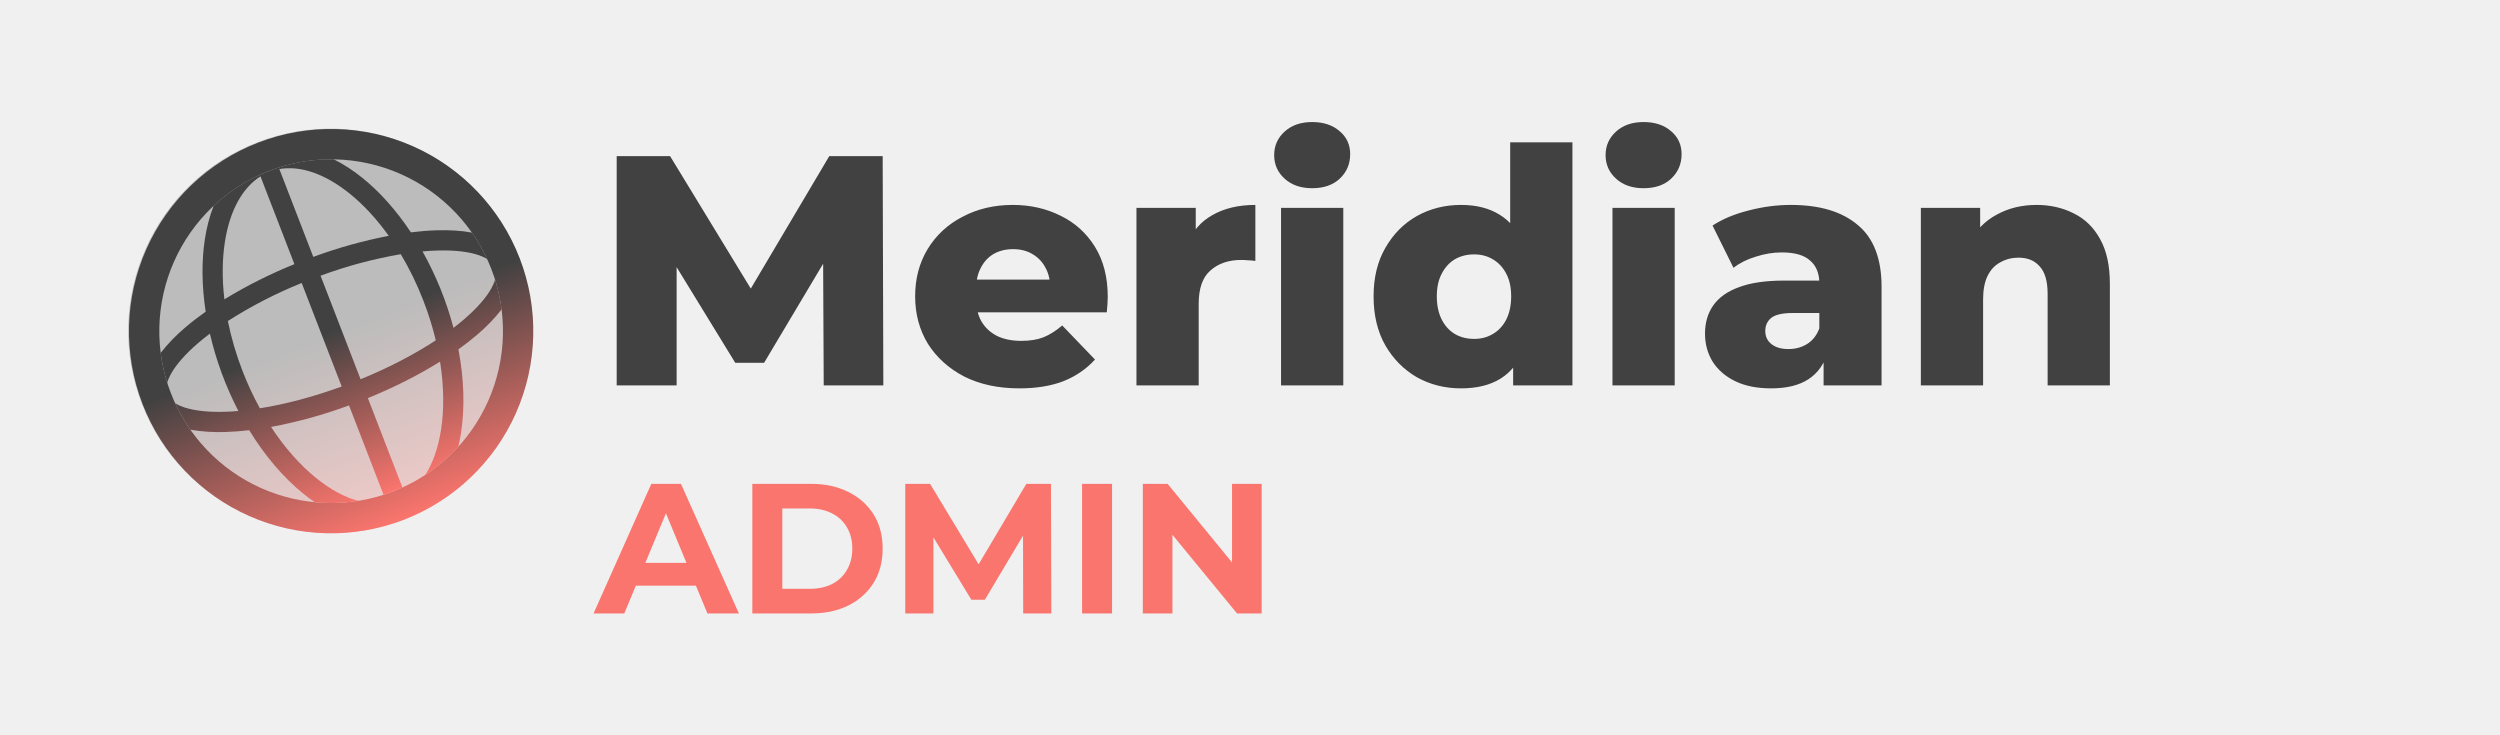
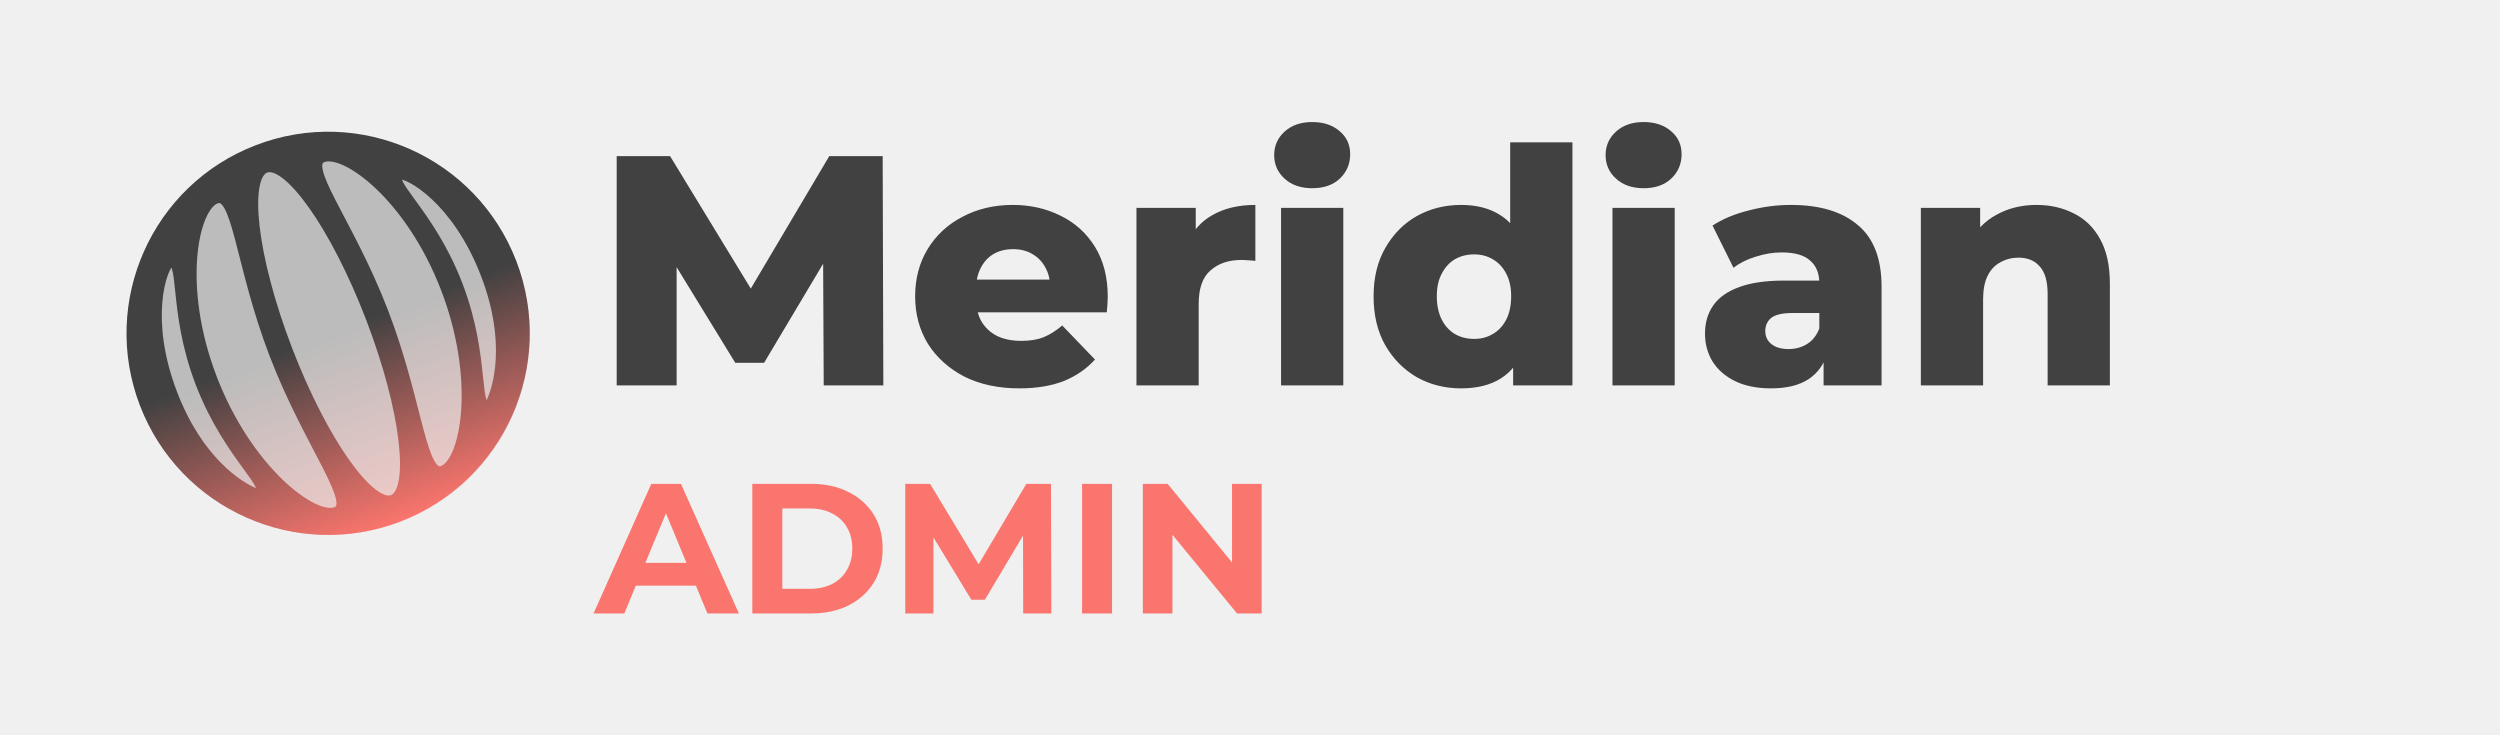
<svg xmlns="http://www.w3.org/2000/svg" width="480" height="141" viewBox="0 0 480 141" fill="none">
  <path d="M113.965 117.779L125.055 92.899H130.742L141.866 117.779H135.824L126.725 95.814H129L119.865 117.779H113.965ZM119.51 112.448L121.038 108.076H133.834L135.398 112.448H119.51ZM144.448 117.779V92.899H155.75C158.452 92.899 160.833 93.421 162.894 94.463C164.956 95.482 166.567 96.916 167.728 98.764C168.889 100.612 169.47 102.804 169.47 105.339C169.47 107.851 168.889 110.043 167.728 111.915C166.567 113.763 164.956 115.208 162.894 116.251C160.833 117.27 158.452 117.779 155.75 117.779H144.448ZM150.206 113.052H155.466C157.125 113.052 158.558 112.744 159.767 112.128C160.999 111.488 161.947 110.588 162.61 109.427C163.297 108.266 163.641 106.903 163.641 105.339C163.641 103.752 163.297 102.389 162.61 101.252C161.947 100.091 160.999 99.202 159.767 98.586C158.558 97.946 157.125 97.626 155.466 97.626H150.206V113.052ZM173.812 117.779V92.899H178.575L189.167 110.457H186.643L197.057 92.899H201.784L201.856 117.779H196.453L196.418 101.181H197.413L189.096 115.149H186.501L178.006 101.181H179.215V117.779H173.812ZM207.758 117.779V92.899H213.516V117.779H207.758ZM219.421 117.779V92.899H224.184L238.863 110.813H236.553V92.899H242.24V117.779H237.512L222.798 99.866H225.108V117.779H219.421Z" fill="#FA756D" />
  <path d="M118.403 74V29.973H128.655L146.894 59.911H141.485L159.222 29.973H169.474L169.6 74H158.153L158.027 47.395H159.977L146.706 69.66H141.171L127.523 47.395H129.913V74H118.403ZM195.708 74.566C191.682 74.566 188.16 73.811 185.141 72.302C182.164 70.75 179.837 68.654 178.16 66.012C176.525 63.329 175.707 60.289 175.707 56.892C175.707 53.496 176.504 50.477 178.097 47.836C179.732 45.152 181.975 43.076 184.827 41.609C187.678 40.099 190.886 39.345 194.45 39.345C197.804 39.345 200.865 40.036 203.632 41.42C206.4 42.762 208.601 44.754 210.237 47.395C211.872 50.037 212.689 53.245 212.689 57.018C212.689 57.438 212.668 57.92 212.627 58.465C212.585 59.01 212.543 59.513 212.501 59.974H185.519V53.685H206.148L201.62 55.446C201.662 53.894 201.368 52.553 200.739 51.42C200.152 50.288 199.314 49.408 198.223 48.779C197.175 48.15 195.938 47.836 194.513 47.836C193.087 47.836 191.829 48.15 190.739 48.779C189.691 49.408 188.873 50.309 188.286 51.483C187.699 52.615 187.405 53.957 187.405 55.509V57.333C187.405 59.01 187.741 60.456 188.412 61.672C189.125 62.889 190.131 63.832 191.431 64.503C192.731 65.132 194.282 65.446 196.085 65.446C197.762 65.446 199.188 65.216 200.362 64.754C201.578 64.251 202.773 63.496 203.947 62.49L210.237 69.031C208.601 70.834 206.589 72.218 204.199 73.182C201.809 74.105 198.978 74.566 195.708 74.566ZM218.199 74V39.911H229.583V49.848L227.885 47.018C228.891 44.46 230.527 42.552 232.791 41.294C235.055 39.995 237.802 39.345 241.03 39.345V50.1C240.485 50.016 240.003 49.974 239.584 49.974C239.206 49.932 238.787 49.911 238.326 49.911C235.894 49.911 233.923 50.582 232.414 51.924C230.904 53.224 230.149 55.362 230.149 58.339V74H218.199ZM245.962 74V39.911H257.912V74H245.962ZM251.937 36.137C249.756 36.137 247.995 35.529 246.654 34.313C245.312 33.097 244.641 31.587 244.641 29.785C244.641 27.981 245.312 26.472 246.654 25.256C247.995 24.04 249.756 23.432 251.937 23.432C254.117 23.432 255.878 24.019 257.22 25.193C258.562 26.325 259.233 27.793 259.233 29.596C259.233 31.483 258.562 33.055 257.22 34.313C255.92 35.529 254.159 36.137 251.937 36.137ZM280.521 74.566C277.418 74.566 274.588 73.853 272.03 72.428C269.515 70.96 267.502 68.926 265.992 66.327C264.483 63.685 263.728 60.54 263.728 56.892C263.728 53.286 264.483 50.184 265.992 47.584C267.502 44.942 269.515 42.909 272.03 41.483C274.588 40.057 277.418 39.345 280.521 39.345C283.456 39.345 285.93 39.974 287.943 41.231C289.998 42.489 291.549 44.418 292.597 47.018C293.645 49.617 294.17 52.909 294.17 56.892C294.17 60.96 293.666 64.293 292.66 66.893C291.654 69.493 290.144 71.421 288.132 72.679C286.119 73.937 283.582 74.566 280.521 74.566ZM283.037 65.069C284.379 65.069 285.574 64.754 286.622 64.125C287.712 63.496 288.572 62.574 289.201 61.358C289.83 60.1 290.144 58.612 290.144 56.892C290.144 55.173 289.83 53.727 289.201 52.553C288.572 51.337 287.712 50.414 286.622 49.785C285.574 49.156 284.379 48.842 283.037 48.842C281.653 48.842 280.416 49.156 279.326 49.785C278.278 50.414 277.439 51.337 276.81 52.553C276.181 53.727 275.867 55.173 275.867 56.892C275.867 58.612 276.181 60.1 276.81 61.358C277.439 62.574 278.278 63.496 279.326 64.125C280.416 64.754 281.653 65.069 283.037 65.069ZM290.522 74V68.151L290.585 56.892L289.956 45.634V27.331H301.906V74H290.522ZM309.594 74V39.911H321.544V74H309.594ZM315.569 36.137C313.389 36.137 311.628 35.529 310.286 34.313C308.944 33.097 308.273 31.587 308.273 29.785C308.273 27.981 308.944 26.472 310.286 25.256C311.628 24.04 313.389 23.432 315.569 23.432C317.75 23.432 319.511 24.019 320.853 25.193C322.194 26.325 322.865 27.793 322.865 29.596C322.865 31.483 322.194 33.055 320.853 34.313C319.553 35.529 317.792 36.137 315.569 36.137ZM350.129 74V67.648L349.311 66.075V54.377C349.311 52.49 348.724 51.043 347.55 50.037C346.418 48.989 344.594 48.464 342.078 48.464C340.443 48.464 338.787 48.737 337.11 49.282C335.432 49.785 334.007 50.498 332.833 51.42L328.807 43.307C330.736 42.049 333.042 41.085 335.726 40.414C338.451 39.701 341.156 39.345 343.839 39.345C349.374 39.345 353.651 40.623 356.67 43.181C359.731 45.697 361.261 49.659 361.261 55.068V74H350.129ZM340.066 74.566C337.34 74.566 335.034 74.105 333.147 73.182C331.26 72.26 329.814 71.002 328.807 69.409C327.843 67.815 327.361 66.033 327.361 64.062C327.361 61.966 327.885 60.163 328.933 58.654C330.023 57.102 331.68 55.928 333.902 55.131C336.124 54.293 338.996 53.873 342.519 53.873H350.569V60.1H344.154C342.225 60.1 340.862 60.415 340.066 61.044C339.311 61.672 338.934 62.511 338.934 63.559C338.934 64.608 339.332 65.446 340.129 66.075C340.925 66.704 342.015 67.019 343.399 67.019C344.699 67.019 345.873 66.704 346.921 66.075C348.011 65.404 348.808 64.398 349.311 63.056L350.947 67.459C350.318 69.807 349.081 71.589 347.236 72.805C345.433 73.979 343.043 74.566 340.066 74.566ZM391.007 39.345C393.648 39.345 396.038 39.89 398.177 40.98C400.315 42.028 401.992 43.663 403.208 45.886C404.466 48.108 405.095 50.98 405.095 54.502V74H393.145V56.452C393.145 54.02 392.642 52.259 391.636 51.169C390.671 50.037 389.308 49.471 387.547 49.471C386.289 49.471 385.136 49.764 384.088 50.351C383.04 50.896 382.222 51.756 381.635 52.93C381.048 54.104 380.755 55.635 380.755 57.521V74H368.804V39.911H380.189V49.596L377.987 46.766C379.287 44.292 381.069 42.447 383.333 41.231C385.598 39.974 388.155 39.345 391.007 39.345Z" fill="#414141" />
-   <g clip-path="url(#clip0_6713_2330)">
-     <rect x="13.244" y="41.312" width="77.627" height="77.627" rx="38.814" transform="rotate(-21.1323 13.2441 41.3125)" fill="url(#paint0_linear_6713_2330)" fill-opacity="0.3" />
-     <path fill-rule="evenodd" clip-rule="evenodd" d="M51.684 32.81C47.643 34.372 43.949 36.715 40.813 39.704C37.677 42.694 35.16 46.272 33.407 50.234C31.654 54.196 30.699 58.465 30.595 62.796C30.492 67.128 31.243 71.437 32.805 75.478C34.367 79.52 36.709 83.214 39.699 86.35C42.689 89.486 46.267 92.002 50.229 93.755C54.191 95.508 58.46 96.464 62.791 96.567C67.123 96.671 71.432 95.92 75.474 94.358C83.635 91.203 90.21 84.936 93.75 76.934C97.291 68.932 97.507 59.851 94.353 51.689C91.198 43.527 84.93 36.953 76.928 33.413C68.927 29.872 59.846 29.655 51.684 32.81ZM27.374 77.577C23.663 67.975 23.918 57.292 28.084 47.878C32.249 38.465 39.983 31.091 49.585 27.38C59.187 23.668 69.87 23.923 79.284 28.088C88.698 32.254 96.072 39.988 99.783 49.59C103.494 59.192 103.239 69.875 99.074 79.289C94.909 88.703 87.174 96.077 77.572 99.788C67.97 103.5 57.287 103.244 47.873 99.079C38.459 94.914 31.086 87.179 27.374 77.577Z" fill="url(#paint1_linear_6713_2330)" />
-     <path fill-rule="evenodd" clip-rule="evenodd" d="M41.023 39.493C44.112 36.596 47.733 34.326 51.686 32.807C55.633 31.272 59.84 30.517 64.074 30.584C65.969 31.52 67.833 32.741 69.614 34.179C72.947 36.87 76.107 40.41 78.89 44.609C80.633 44.392 82.29 44.261 83.86 44.217C86.318 44.145 88.602 44.281 90.615 44.659C91.719 46.235 92.687 47.922 93.52 49.72C93.001 49.413 92.449 49.163 91.875 48.977C89.944 48.322 87.273 48.002 83.973 48.1C83.06 48.125 82.112 48.182 81.127 48.273C83.714 52.898 85.712 57.83 87.073 62.951C87.785 62.407 88.455 61.864 89.083 61.322C91.592 59.175 93.353 57.142 94.342 55.359C94.675 54.75 94.914 54.198 95.059 53.702C95.652 55.593 96.07 57.493 96.313 59.402C94.917 61.184 93.34 62.816 91.608 64.273C90.45 65.259 89.251 66.194 88.013 67.077C89.111 72.802 89.263 78.277 88.519 83.089C88.38 83.996 88.204 84.897 87.99 85.789C86.14 87.821 84.023 89.641 81.663 91.181C83.104 88.911 84.143 85.984 84.683 82.494C85.287 78.615 85.24 74.162 84.489 69.436C80.462 71.95 75.766 74.345 70.632 76.439L77.264 93.597C76.085 94.135 74.876 94.603 73.641 94.998L67.01 77.839C62.147 79.637 57.14 81.02 52.044 81.972C54.664 85.98 57.626 89.302 60.684 91.77C63.431 93.99 66.168 95.457 68.761 96.168C66.014 96.608 63.222 96.697 60.452 96.432C59.694 95.916 58.958 95.368 58.245 94.79C54.458 91.73 50.889 87.576 47.85 82.601C46.339 82.78 44.821 82.895 43.301 82.945C41.039 83.032 38.774 82.884 36.542 82.504C35.426 80.906 34.455 79.212 33.641 77.441C34.079 77.711 34.627 77.959 35.285 78.185C37.216 78.84 39.888 79.16 43.188 79.062C44.017 79.04 44.877 78.99 45.77 78.911C43.334 74.207 41.496 69.215 40.299 64.054C39.51 64.649 38.769 65.243 38.076 65.836C35.569 67.986 33.807 70.02 32.819 71.803C32.483 72.413 32.243 72.966 32.098 73.461C31.51 71.568 31.093 69.668 30.847 67.76C32.243 65.978 33.82 64.345 35.553 62.888C36.743 61.869 38.056 60.852 39.491 59.838C38.727 54.862 38.684 50.113 39.342 45.884C39.668 43.699 40.231 41.556 41.023 39.493ZM67.177 37.203C69.782 39.306 72.321 42.035 74.638 45.278C69.707 46.229 64.862 47.582 60.151 49.322L53.634 32.462C57.654 31.747 62.401 33.347 67.177 37.203ZM76.95 48.807C71.7 49.704 66.543 51.087 61.548 52.937L69.232 72.817C74.72 70.572 79.631 67.993 83.672 65.346C83.078 62.847 82.289 60.32 81.305 57.767C80.057 54.537 78.583 51.532 76.95 48.807ZM50.012 33.862L56.525 50.715C51.868 52.596 47.372 54.856 43.082 57.47C42.62 53.511 42.659 49.784 43.175 46.471C44.114 40.411 46.558 36.041 50.012 33.862ZM57.924 54.334C52.983 56.324 48.237 58.768 43.748 61.636C44.41 64.896 45.347 68.094 46.551 71.195C47.536 73.744 48.66 76.151 49.896 78.393C54.668 77.638 60.033 76.245 65.606 74.209L57.924 54.334Z" fill="url(#paint2_linear_6713_2330)" />
+   <g clip-path="url(#clip0_10101_7761)">
+     <rect x="13.406" y="42.166" width="77" height="77" rx="38.5" transform="rotate(-21.1323 13.4062 42.166)" fill="url(#paint0_linear_10101_7761)" fill-opacity="0.3" />
+     <path d="M49.131 27.869C69.085 20.209 91.472 30.176 99.132 50.131C106.792 70.085 96.824 92.471 76.87 100.131C56.915 107.791 34.529 97.824 26.87 77.87C19.21 57.915 29.176 35.529 49.131 27.869ZM51.298 33.13C50.783 33.328 50.155 34.062 49.811 35.982C49.481 37.819 49.486 40.377 49.851 43.511C50.579 49.762 52.707 58.034 56.081 66.826C59.456 75.618 63.41 83.189 67.052 88.321C68.877 90.895 70.586 92.798 72.06 93.943C73.6 95.139 74.559 95.264 75.073 95.067C75.587 94.869 76.216 94.135 76.56 92.215C76.89 90.378 76.885 87.821 76.52 84.687C75.792 78.436 73.664 70.164 70.29 61.372C66.915 52.58 62.961 45.009 59.319 39.877C57.493 37.303 55.785 35.399 54.311 34.254C52.771 33.059 51.812 32.933 51.298 33.13ZM41.78 39.047C41.11 39.304 40.233 40.208 39.447 42.081C38.686 43.895 38.105 46.401 37.865 49.448C37.385 55.534 38.278 63.625 41.618 72.325C44.958 81.025 49.752 87.75 54.229 92.067C56.47 94.228 58.603 95.758 60.402 96.638C62.265 97.549 63.522 97.646 64.177 97.394C64.443 97.292 64.511 97.182 64.553 97.051C64.62 96.843 64.645 96.445 64.488 95.752C64.171 94.362 63.275 92.392 61.943 89.774C59.324 84.63 55.218 77.353 51.789 68.42C48.359 59.486 46.584 51.442 45.131 45.978C44.391 43.196 43.762 41.193 43.085 39.994C42.749 39.398 42.474 39.139 42.297 39.04C42.188 38.979 42.06 38.939 41.78 39.047ZM62.31 31.116C62.031 31.223 61.962 31.337 61.921 31.456C61.856 31.648 61.826 32.024 61.975 32.692C62.274 34.036 63.146 35.946 64.458 38.509C67.034 43.542 71.098 50.707 74.528 59.641C77.957 68.573 79.773 76.73 81.269 82.305C82.031 85.141 82.683 87.205 83.378 88.45C83.725 89.07 84.01 89.35 84.199 89.46C84.317 89.528 84.442 89.565 84.708 89.463C85.363 89.211 86.233 88.298 87.007 86.374C87.755 84.517 88.317 81.953 88.536 78.847C88.975 72.643 88.037 64.437 84.698 55.737C81.358 47.037 76.608 40.428 72.18 36.225C69.962 34.122 67.854 32.648 66.075 31.81C64.236 30.943 62.98 30.858 62.31 31.116ZM77.272 34.735C77.61 35.528 78.445 36.674 79.728 38.432C82.212 41.836 85.925 46.965 88.769 54.375C91.613 61.784 92.295 68.104 92.736 72.32C92.963 74.495 93.115 75.92 93.398 76.746C93.409 76.778 93.42 76.809 93.431 76.836C94.659 74.283 97.256 65.753 92.359 52.996C89.637 45.905 86.035 41.186 82.935 38.277C81.382 36.82 79.963 35.823 78.85 35.209C78.293 34.901 77.827 34.699 77.473 34.58C77.355 34.54 77.259 34.514 77.183 34.495C77.201 34.556 77.229 34.635 77.272 34.735ZM32.749 51.643C32.565 51.969 32.355 52.432 32.147 53.033C31.731 54.234 31.343 55.925 31.164 58.046C30.807 62.283 31.288 68.2 34.011 75.291C38.907 88.048 46.544 92.649 49.165 93.725C49.154 93.697 49.142 93.667 49.128 93.634C48.786 92.832 47.946 91.672 46.66 89.903C44.166 86.476 40.444 81.322 37.6 73.913C34.756 66.504 34.082 60.207 33.651 56.015C33.428 53.851 33.282 52.44 33.002 51.625C32.967 51.522 32.935 51.443 32.908 51.386C32.864 51.451 32.81 51.535 32.749 51.643Z" fill="url(#paint1_linear_10101_7761)" />
  </g>
  <defs>
-     <linearGradient id="paint0_linear_6713_2330" x1="52.058" y1="41.312" x2="52.058" y2="118.94" gradientUnits="userSpaceOnUse">
+     <linearGradient id="paint0_linear_10101_7761" x1="51.906" y1="42.166" x2="51.906" y2="119.166" gradientUnits="userSpaceOnUse">
      <stop offset="0.5" stop-color="#414141" />
      <stop offset="1" stop-color="#FA756D" />
    </linearGradient>
-     <linearGradient id="paint1_linear_6713_2330" x1="49.585" y1="27.38" x2="77.572" y2="99.788" gradientUnits="userSpaceOnUse">
+     <linearGradient id="paint1_linear_10101_7761" x1="49.131" y1="27.869" x2="76.87" y2="100.131" gradientUnits="userSpaceOnUse">
      <stop offset="0.5" stop-color="#414141" />
      <stop offset="1" stop-color="#FA756D" />
    </linearGradient>
-     <linearGradient id="paint2_linear_6713_2330" x1="51.684" y1="32.807" x2="75.472" y2="94.352" gradientUnits="userSpaceOnUse">
-       <stop offset="0.5" stop-color="#414141" />
-       <stop offset="1" stop-color="#FA756D" />
-     </linearGradient>
-     <clipPath id="clip0_6713_2330">
+     <clipPath id="clip0_10101_7761">
      <rect width="98.327" height="98.327" fill="white" transform="translate(0 35.4492) rotate(-21.1323)" />
    </clipPath>
  </defs>
</svg>
